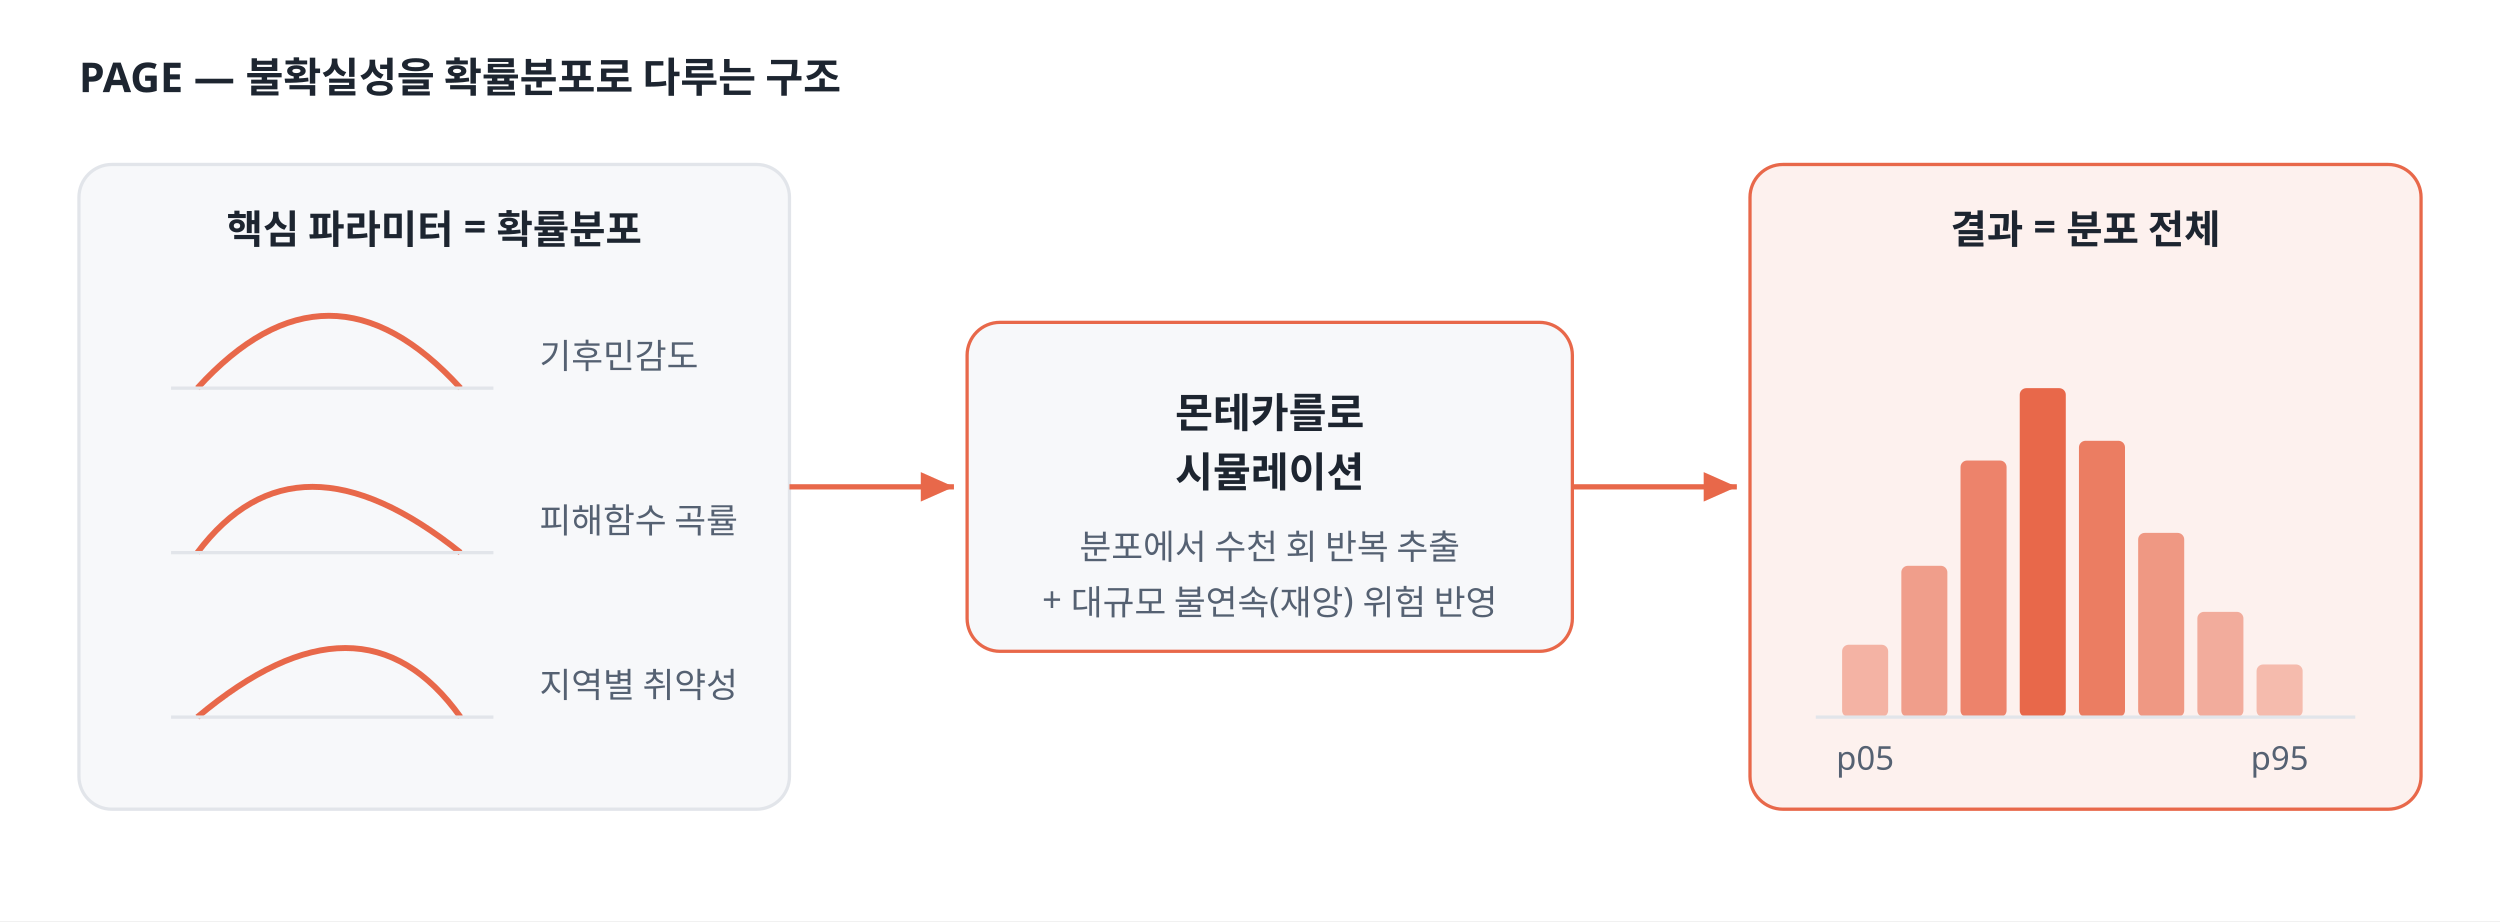
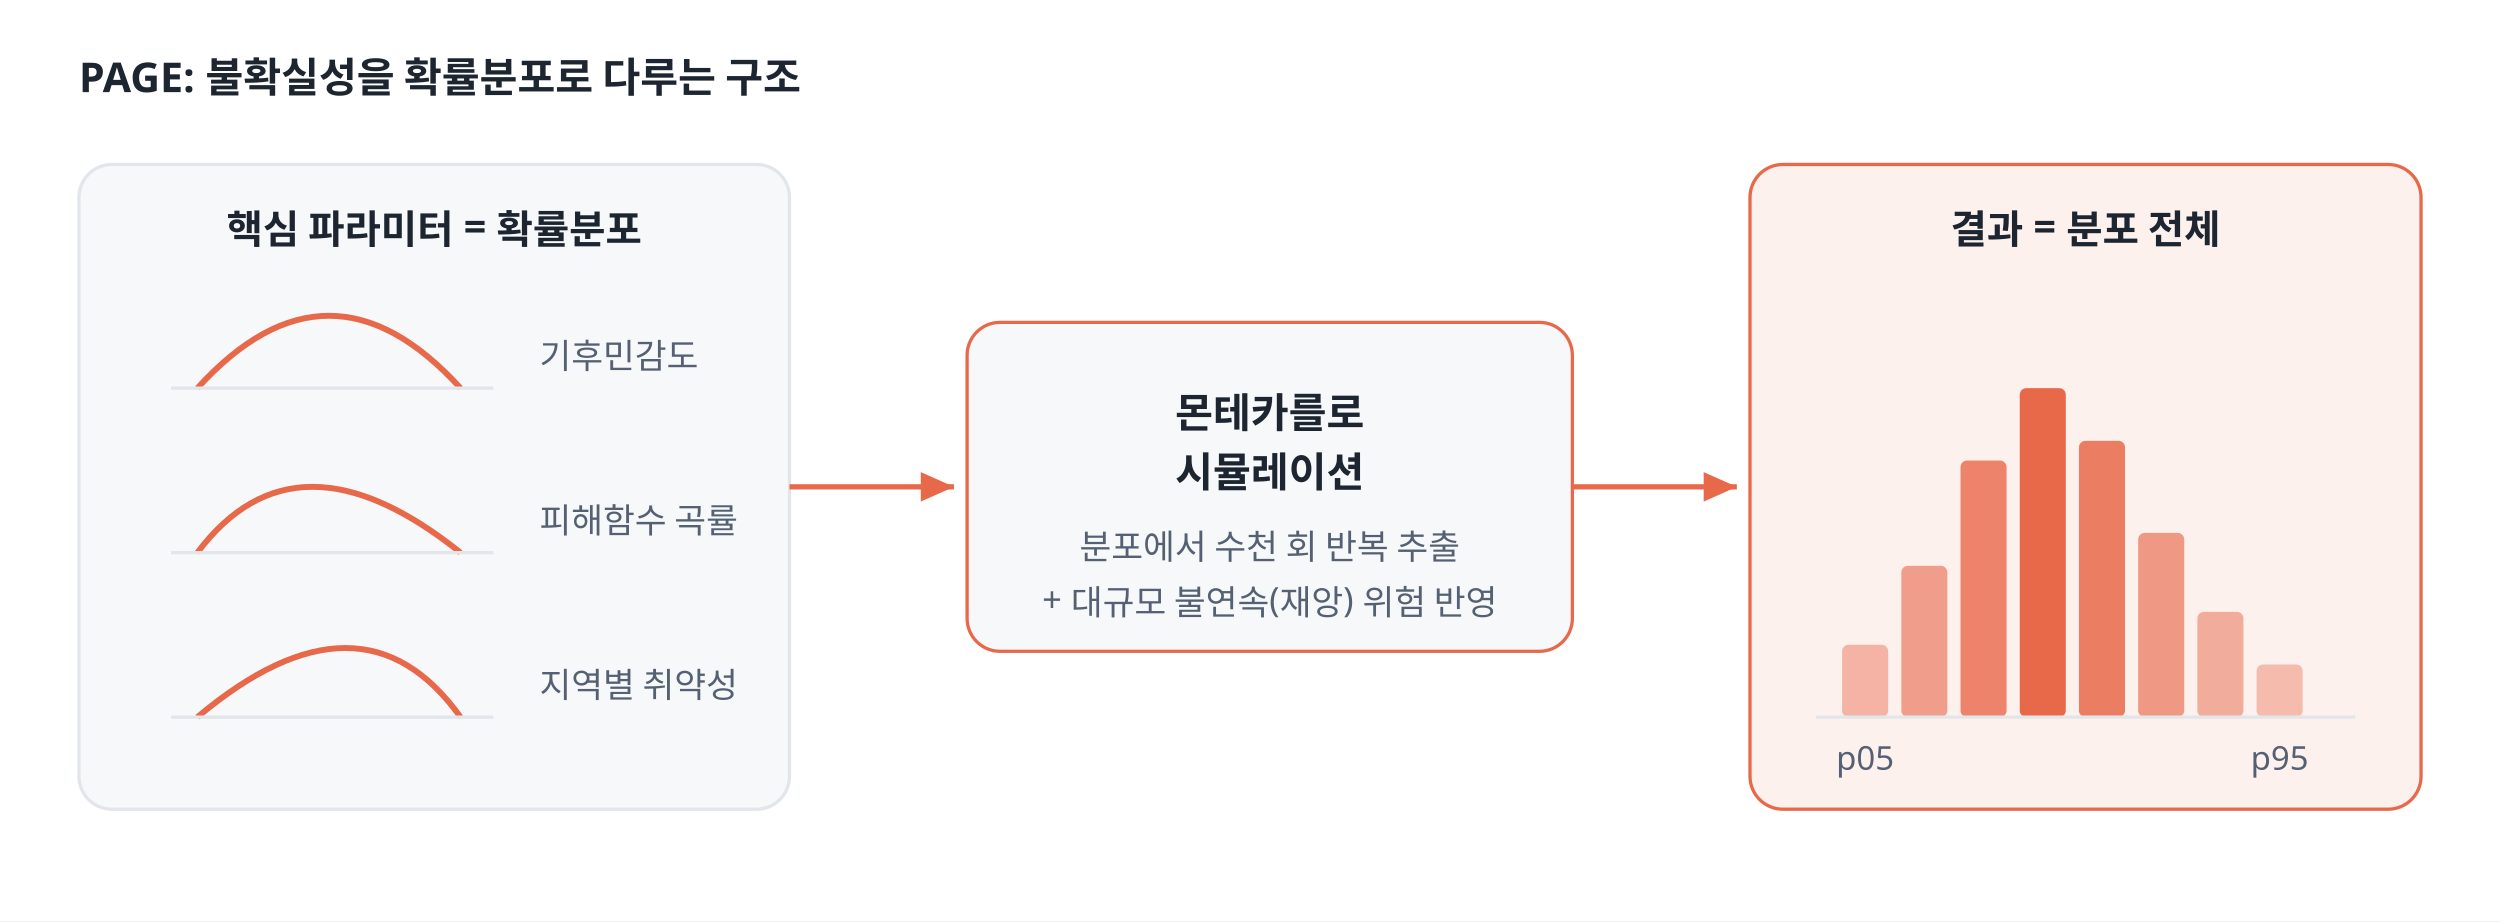
<svg xmlns="http://www.w3.org/2000/svg" viewBox="0 0 760 280" font-family="'Pretendard','Apple SD Gothic Neo','Noto Sans KR',sans-serif">
  <defs>
    <marker id="arr" viewBox="0 0 10 10" refX="9" refY="5" markerWidth="7" markerHeight="7" orient="auto-start-reverse">
      <path d="M 0 1 L 9 5 L 0 9 z" fill="#e8684a" />
    </marker>
  </defs>
  <rect width="760" height="280" fill="#ffffff" />
-   <text x="24" y="28" font-size="12.5" font-weight="700" fill="#1d2530">PAGE — 불확실성을 확률분포로 다루는 구조</text>
+   <text x="24" y="28" font-size="12.5" font-weight="700" fill="#1d2530">PAGE: 불확실성을 확률분포로 다루는 구조</text>
  <g>
    <rect x="24" y="50" width="216" height="196" rx="10" fill="#f7f8fa" stroke="#e2e5ea" />
    <text x="132" y="74" font-size="12" font-weight="700" fill="#1d2530" text-anchor="middle">핵심 파라미터 = 확률분포</text>
    <path d="M 60 118 Q 100 74 140 118" fill="none" stroke="#e8684a" stroke-width="1.8" />
    <line x1="52" y1="118" x2="150" y2="118" stroke="#e2e5ea" />
    <text x="164" y="112" font-size="10.5" fill="#556172">기후민감도</text>
    <path d="M 60 168 Q 90 128 140 168" fill="none" stroke="#e8684a" stroke-width="1.8" />
    <line x1="52" y1="168" x2="150" y2="168" stroke="#e2e5ea" />
    <text x="164" y="162" font-size="10.5" fill="#556172">피해함수 곡률</text>
    <path d="M 60 218 Q 110 176 140 218" fill="none" stroke="#e8684a" stroke-width="1.8" />
    <line x1="52" y1="218" x2="150" y2="218" stroke="#e2e5ea" />
    <text x="164" y="212" font-size="10.5" fill="#556172">지역별 취약성</text>
  </g>
  <line x1="240" y1="148" x2="290" y2="148" stroke="#e8684a" stroke-width="1.6" marker-end="url(#arr)" />
  <g>
    <rect x="294" y="98" width="184" height="100" rx="10" fill="#f7f8fa" stroke="#e8684a" />
    <text x="386" y="130" font-size="12.5" font-weight="700" fill="#1d2530" text-anchor="middle">몬테카를로</text>
    <text x="386" y="148" font-size="12.5" font-weight="700" fill="#1d2530" text-anchor="middle">시뮬레이션</text>
    <text x="386" y="170" font-size="10.5" fill="#556172" text-anchor="middle">분포에서 수천 회 반복 추출</text>
    <text x="386" y="186" font-size="10.5" fill="#556172" text-anchor="middle">+ 대규모 불연속(재앙) 위험 반영</text>
  </g>
  <line x1="478" y1="148" x2="528" y2="148" stroke="#e8684a" stroke-width="1.6" marker-end="url(#arr)" />
  <g>
    <rect x="532" y="50" width="204" height="196" rx="10" fill="#fdf1ee" stroke="#e8684a" />
    <text x="634" y="74" font-size="12" font-weight="700" fill="#1d2530" text-anchor="middle">결과 = 분포 전체</text>
    <g fill="#e8684a">
      <rect x="560" y="196" width="14" height="22" rx="2" opacity="0.45" />
      <rect x="578" y="172" width="14" height="46" rx="2" opacity="0.6" />
      <rect x="596" y="140" width="14" height="78" rx="2" opacity="0.8" />
      <rect x="614" y="118" width="14" height="100" rx="2" />
      <rect x="632" y="134" width="14" height="84" rx="2" opacity="0.85" />
      <rect x="650" y="162" width="14" height="56" rx="2" opacity="0.65" />
      <rect x="668" y="186" width="14" height="32" rx="2" opacity="0.5" />
      <rect x="686" y="202" width="14" height="16" rx="2" opacity="0.4" />
    </g>
    <line x1="552" y1="218" x2="716" y2="218" stroke="#e2e5ea" />
    <text x="567" y="234" font-size="10" fill="#556172" text-anchor="middle">p05</text>
    <text x="693" y="234" font-size="10" fill="#556172" text-anchor="middle">p95</text>
  </g>
</svg>
